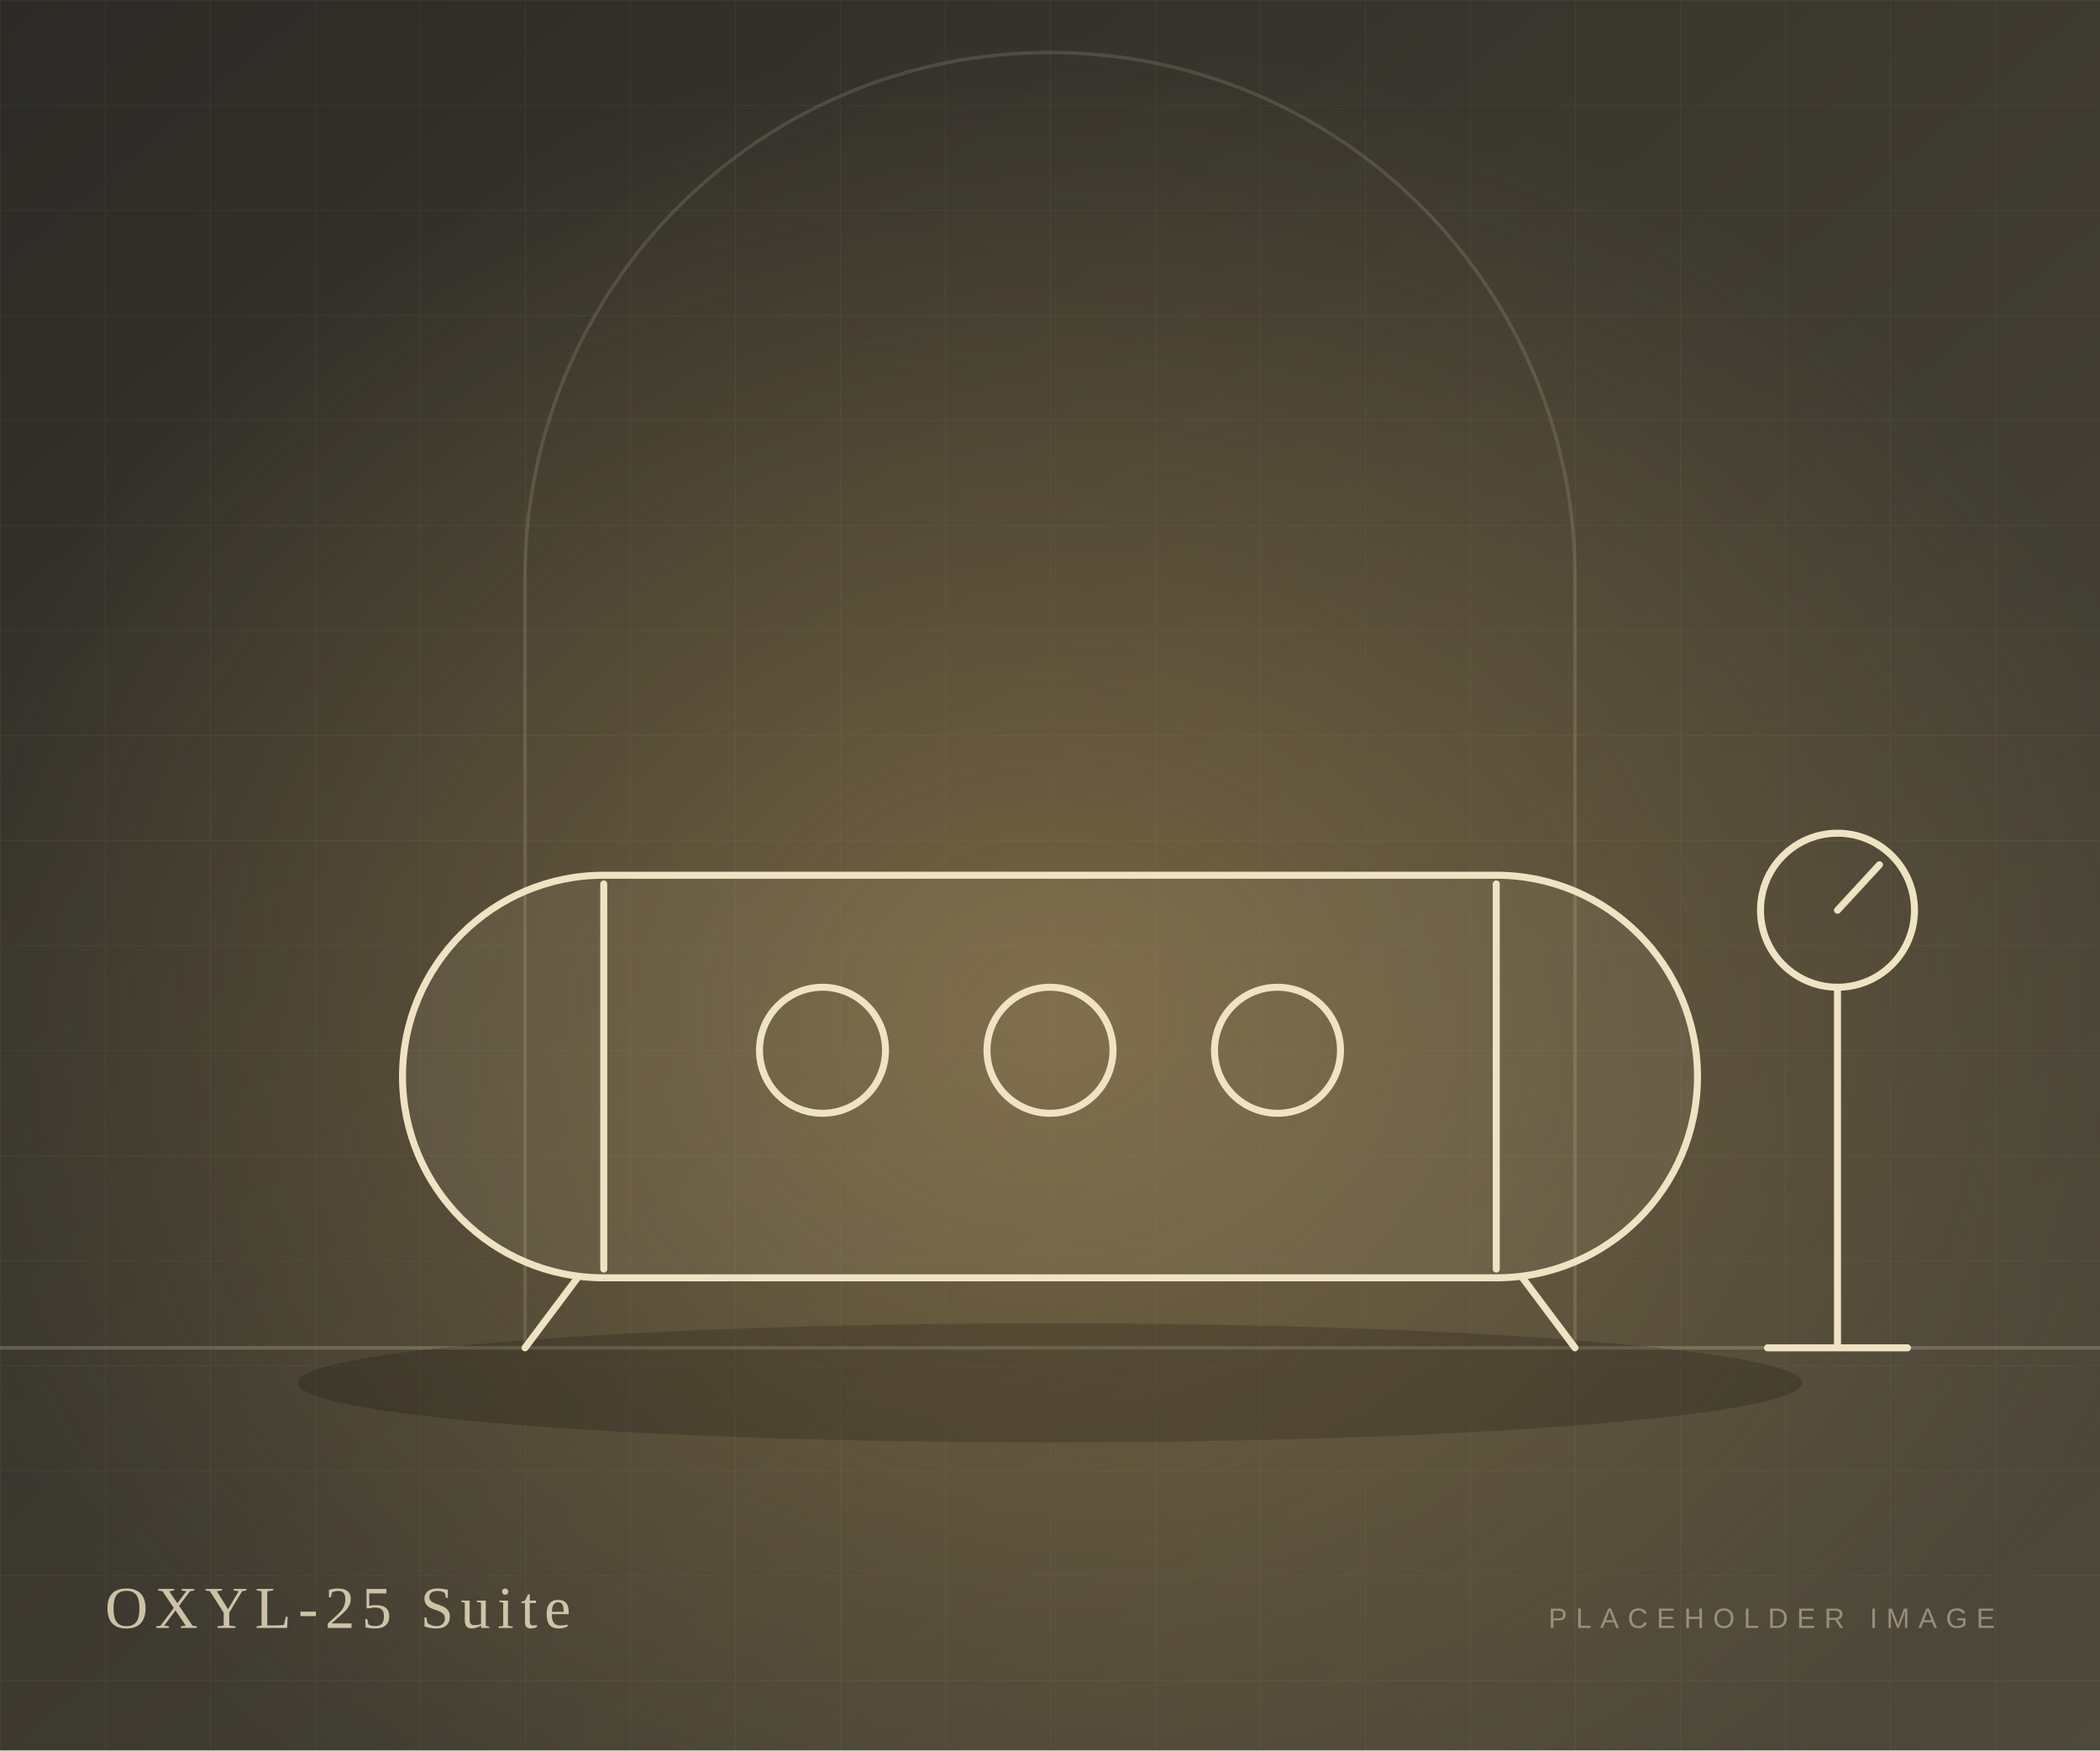
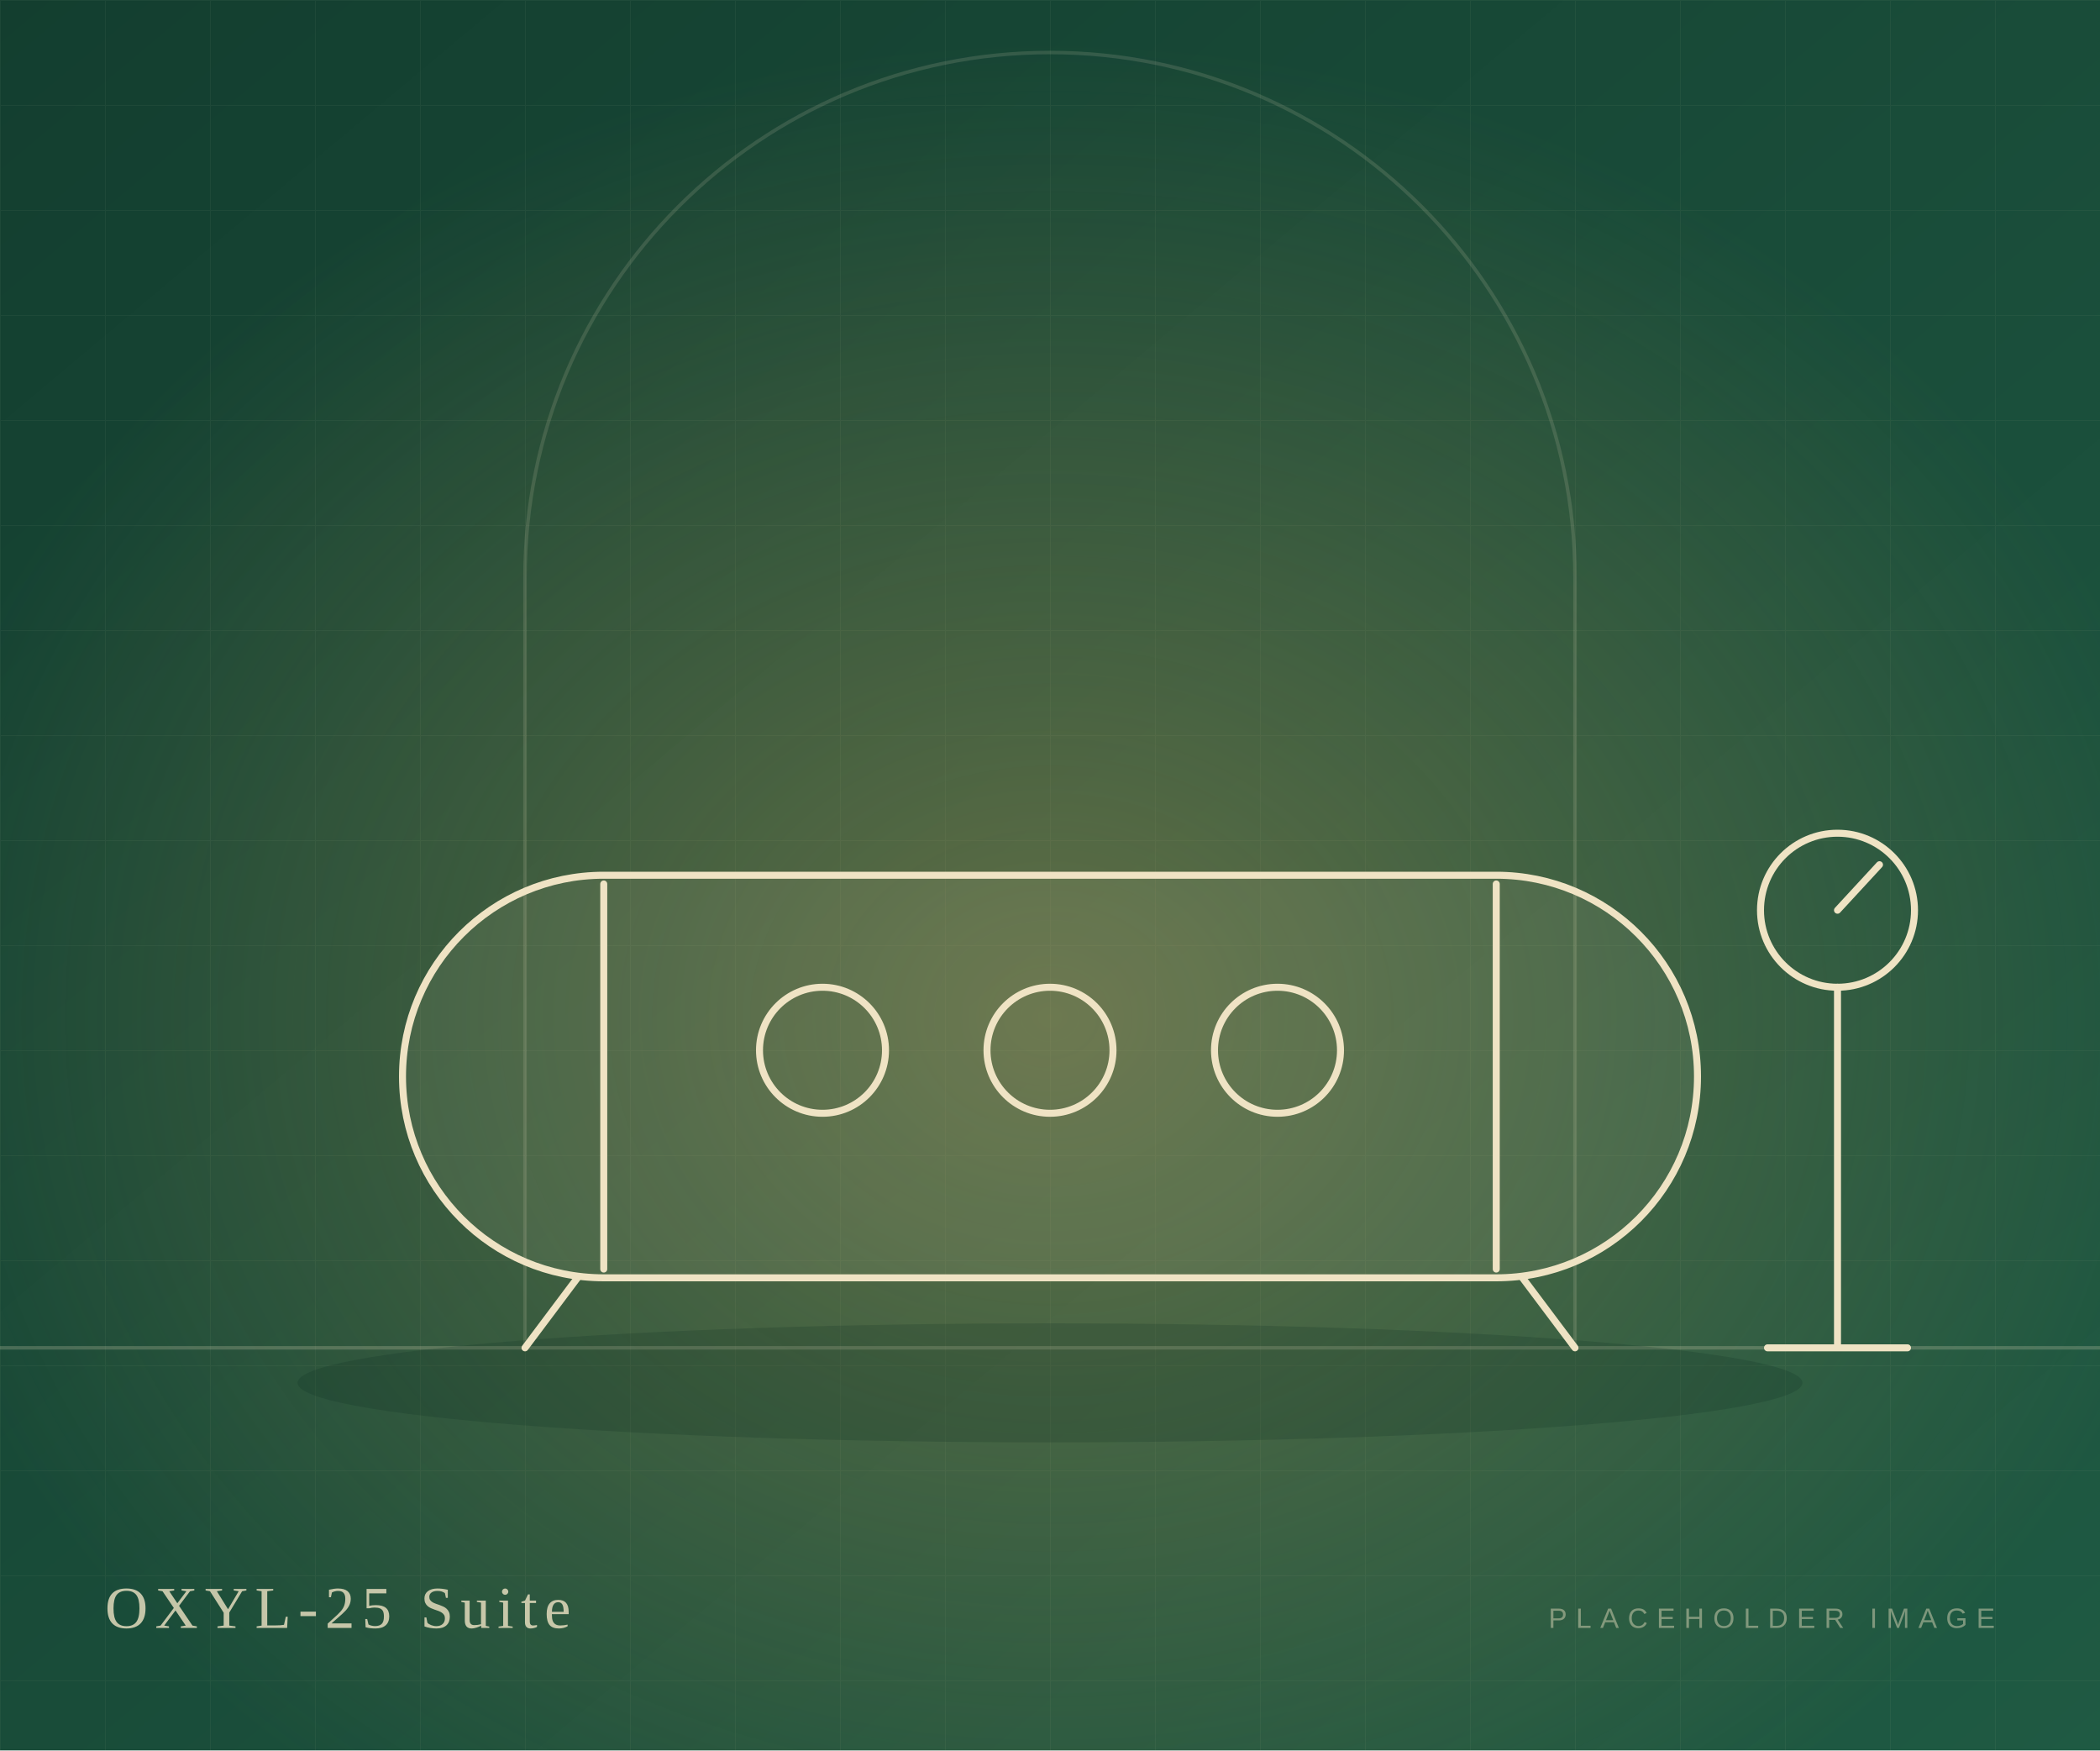
<svg xmlns="http://www.w3.org/2000/svg" viewBox="0 0 1200 1000" preserveAspectRatio="xMidYMid slice" role="img" aria-label="OXYL-25 Suite placeholder">
  <defs>
    <linearGradient id="bg" x1="0" y1="0" x2="1" y2="1">
-       <stop offset="0" stop-color="#2b2a26" />
-       <stop offset="1" stop-color="#4f493b" />
+       <stop offset="0" stop-color="#133E2F" />
+       <stop offset="1" stop-color="#1F5A43" />
    </linearGradient>
    <radialGradient id="glow" cx="0.5" cy="0.58" r="0.55">
      <stop offset="0" stop-color="#C5A059" stop-opacity="0.42" />
      <stop offset="1" stop-color="#C5A059" stop-opacity="0" />
    </radialGradient>
    <pattern id="grid" width="60" height="60" patternUnits="userSpaceOnUse">
      <path d="M60 0H0V60" fill="none" stroke="#efe3c4" stroke-opacity="0.05" />
    </pattern>
  </defs>
  <rect width="1200" height="1000" fill="url(#bg)" />
  <rect width="1200" height="1000" fill="url(#grid)" />
  <rect width="1200" height="1000" fill="url(#glow)" />
  <path d="M300 770V330a300 300 0 0 1 600 0v440" fill="none" stroke="#efe3c4" stroke-opacity="0.14" stroke-width="2" />
  <path d="M0 770H1200" stroke="#efe3c4" stroke-opacity="0.22" stroke-width="2" />
-   <ellipse cx="600" cy="790" rx="430" ry="34" fill="#000" fill-opacity="0.18" />
+   <ellipse cx="600" cy="790" rx="430" ry="34" fill="#0A2A1F" fill-opacity="0.18" />
  <g fill="none" stroke="#efe3c4" stroke-width="4" stroke-linecap="round" stroke-linejoin="round">
    <rect x="230" y="500" width="740" height="230" rx="115" fill="#efe3c4" fill-opacity="0.08" />
    <path d="M345 505V725M855 505V725" />
    <circle cx="470" cy="600" r="36" />
    <circle cx="600" cy="600" r="36" />
    <circle cx="730" cy="600" r="36" />
    <path d="M330 730L300 770M870 730L900 770" />
    <circle cx="1050" cy="520" r="44" />
    <path d="M1050 520L1074 494M1050 564V770M1010 770H1090" />
  </g>
  <text x="60" y="930" font-family="Georgia, 'Times New Roman', serif" font-size="34" fill="#efe3c4" fill-opacity="0.8" letter-spacing="4">OXYL-25 Suite</text>
  <text x="1140" y="930" text-anchor="end" font-family="Arial, Helvetica, sans-serif" font-size="16" fill="#efe3c4" fill-opacity="0.45" letter-spacing="5">PLACEHOLDER IMAGE</text>
</svg>
